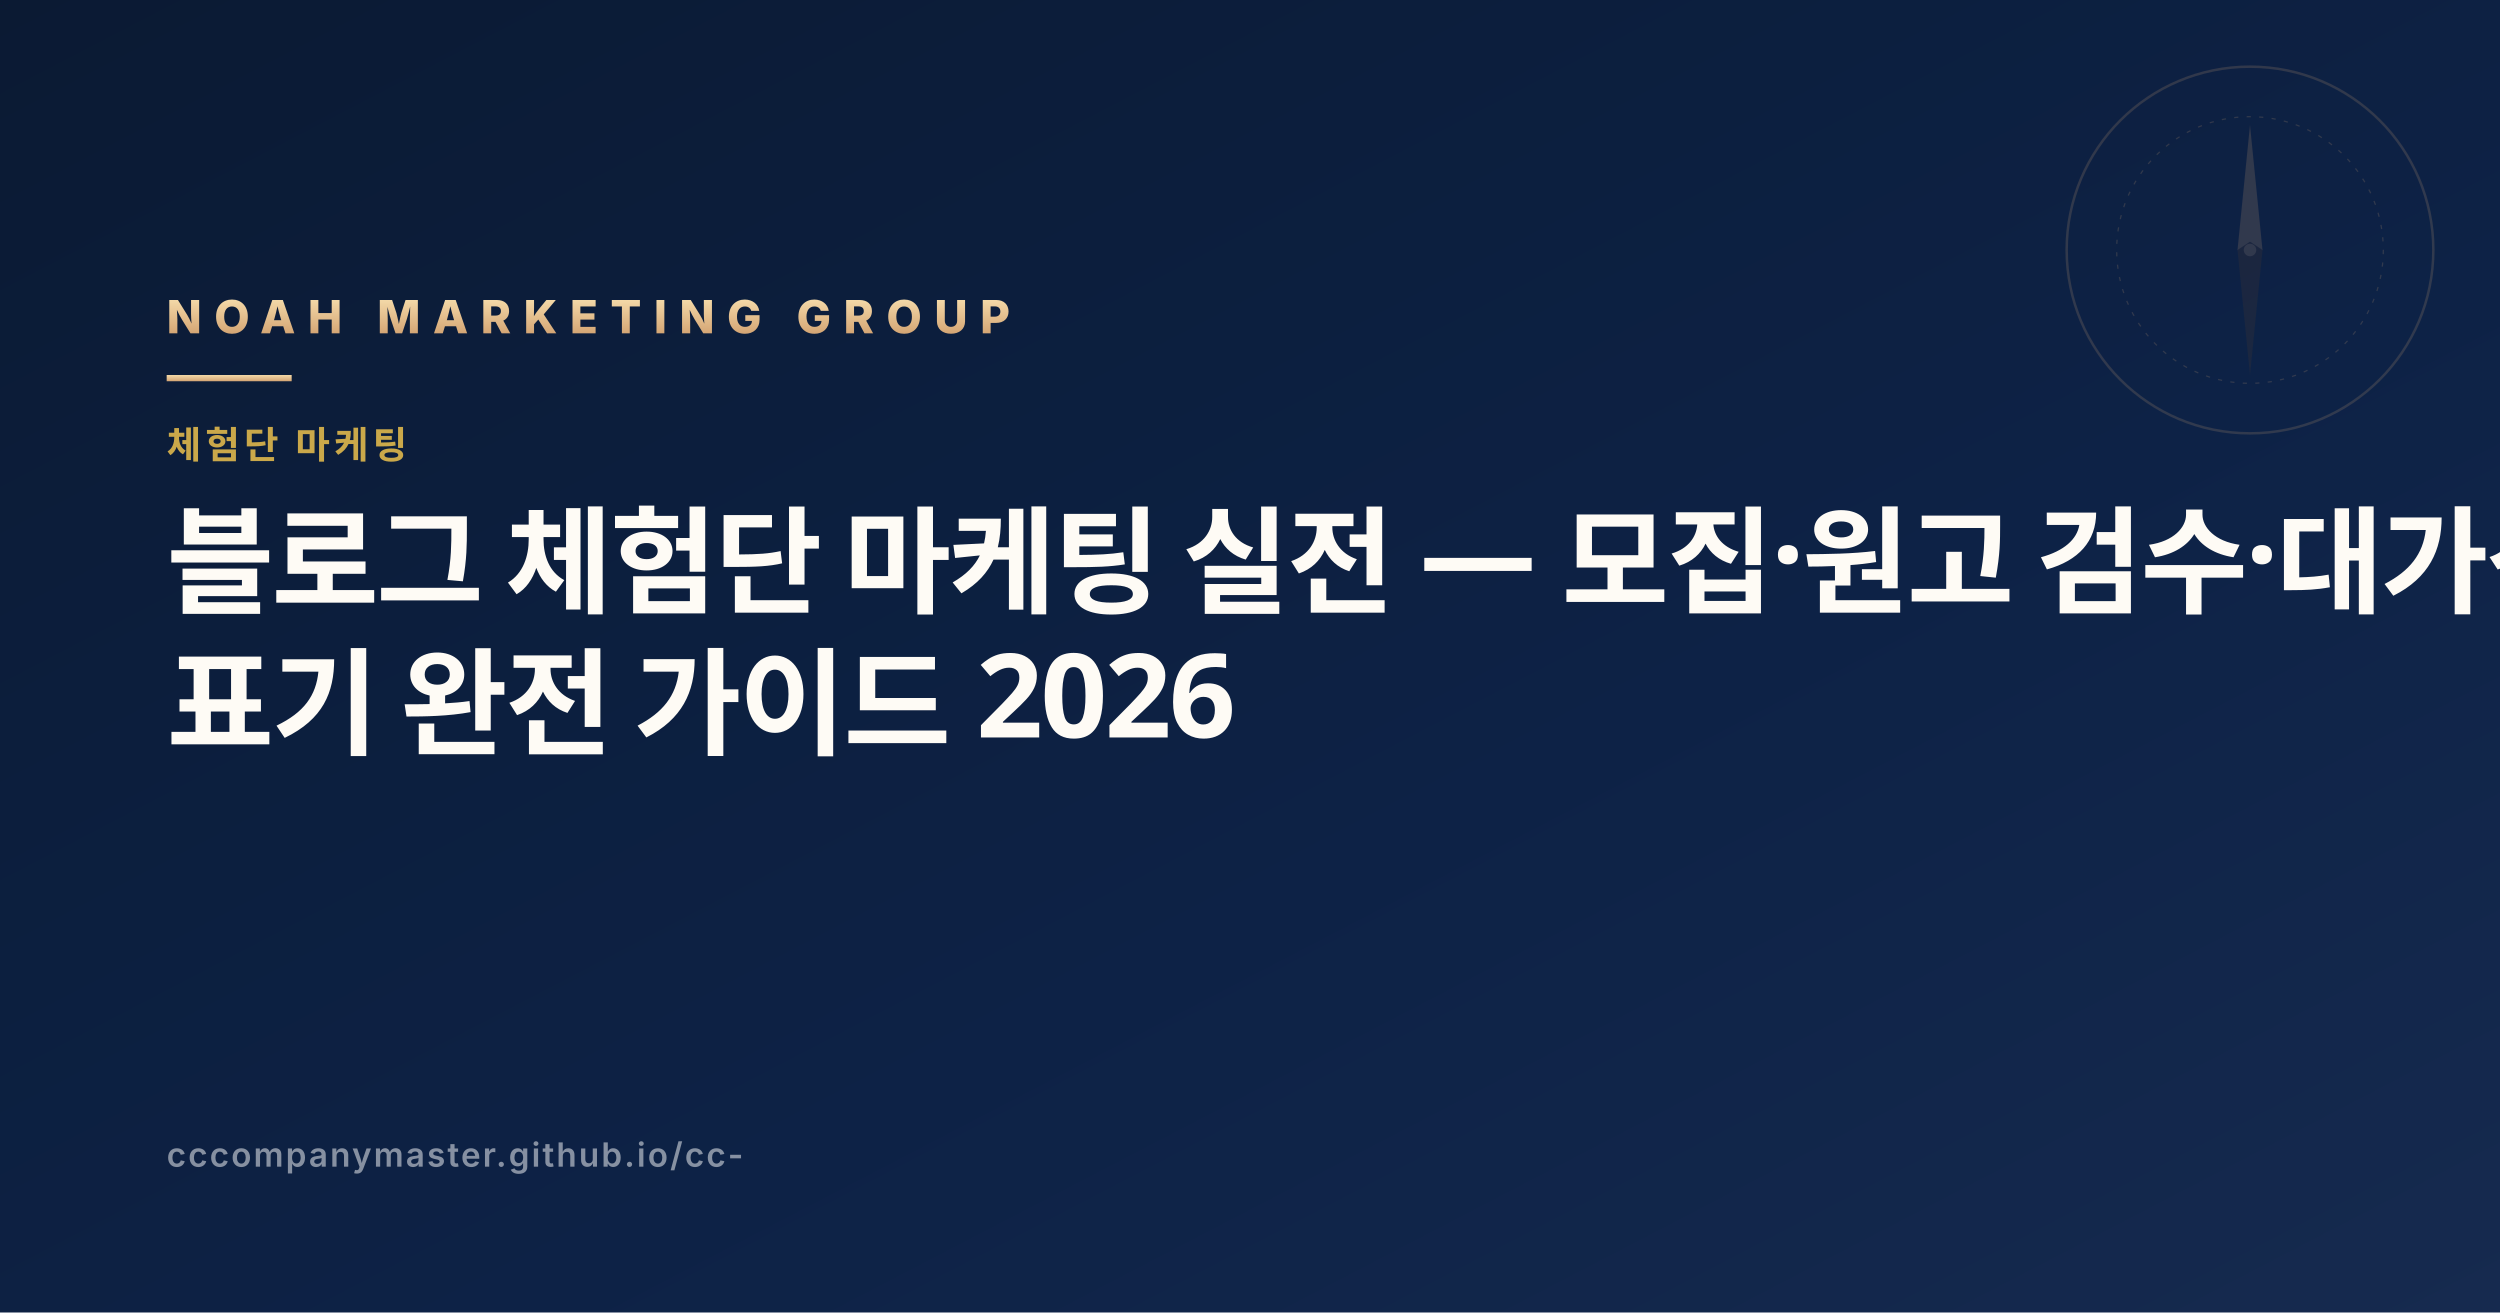
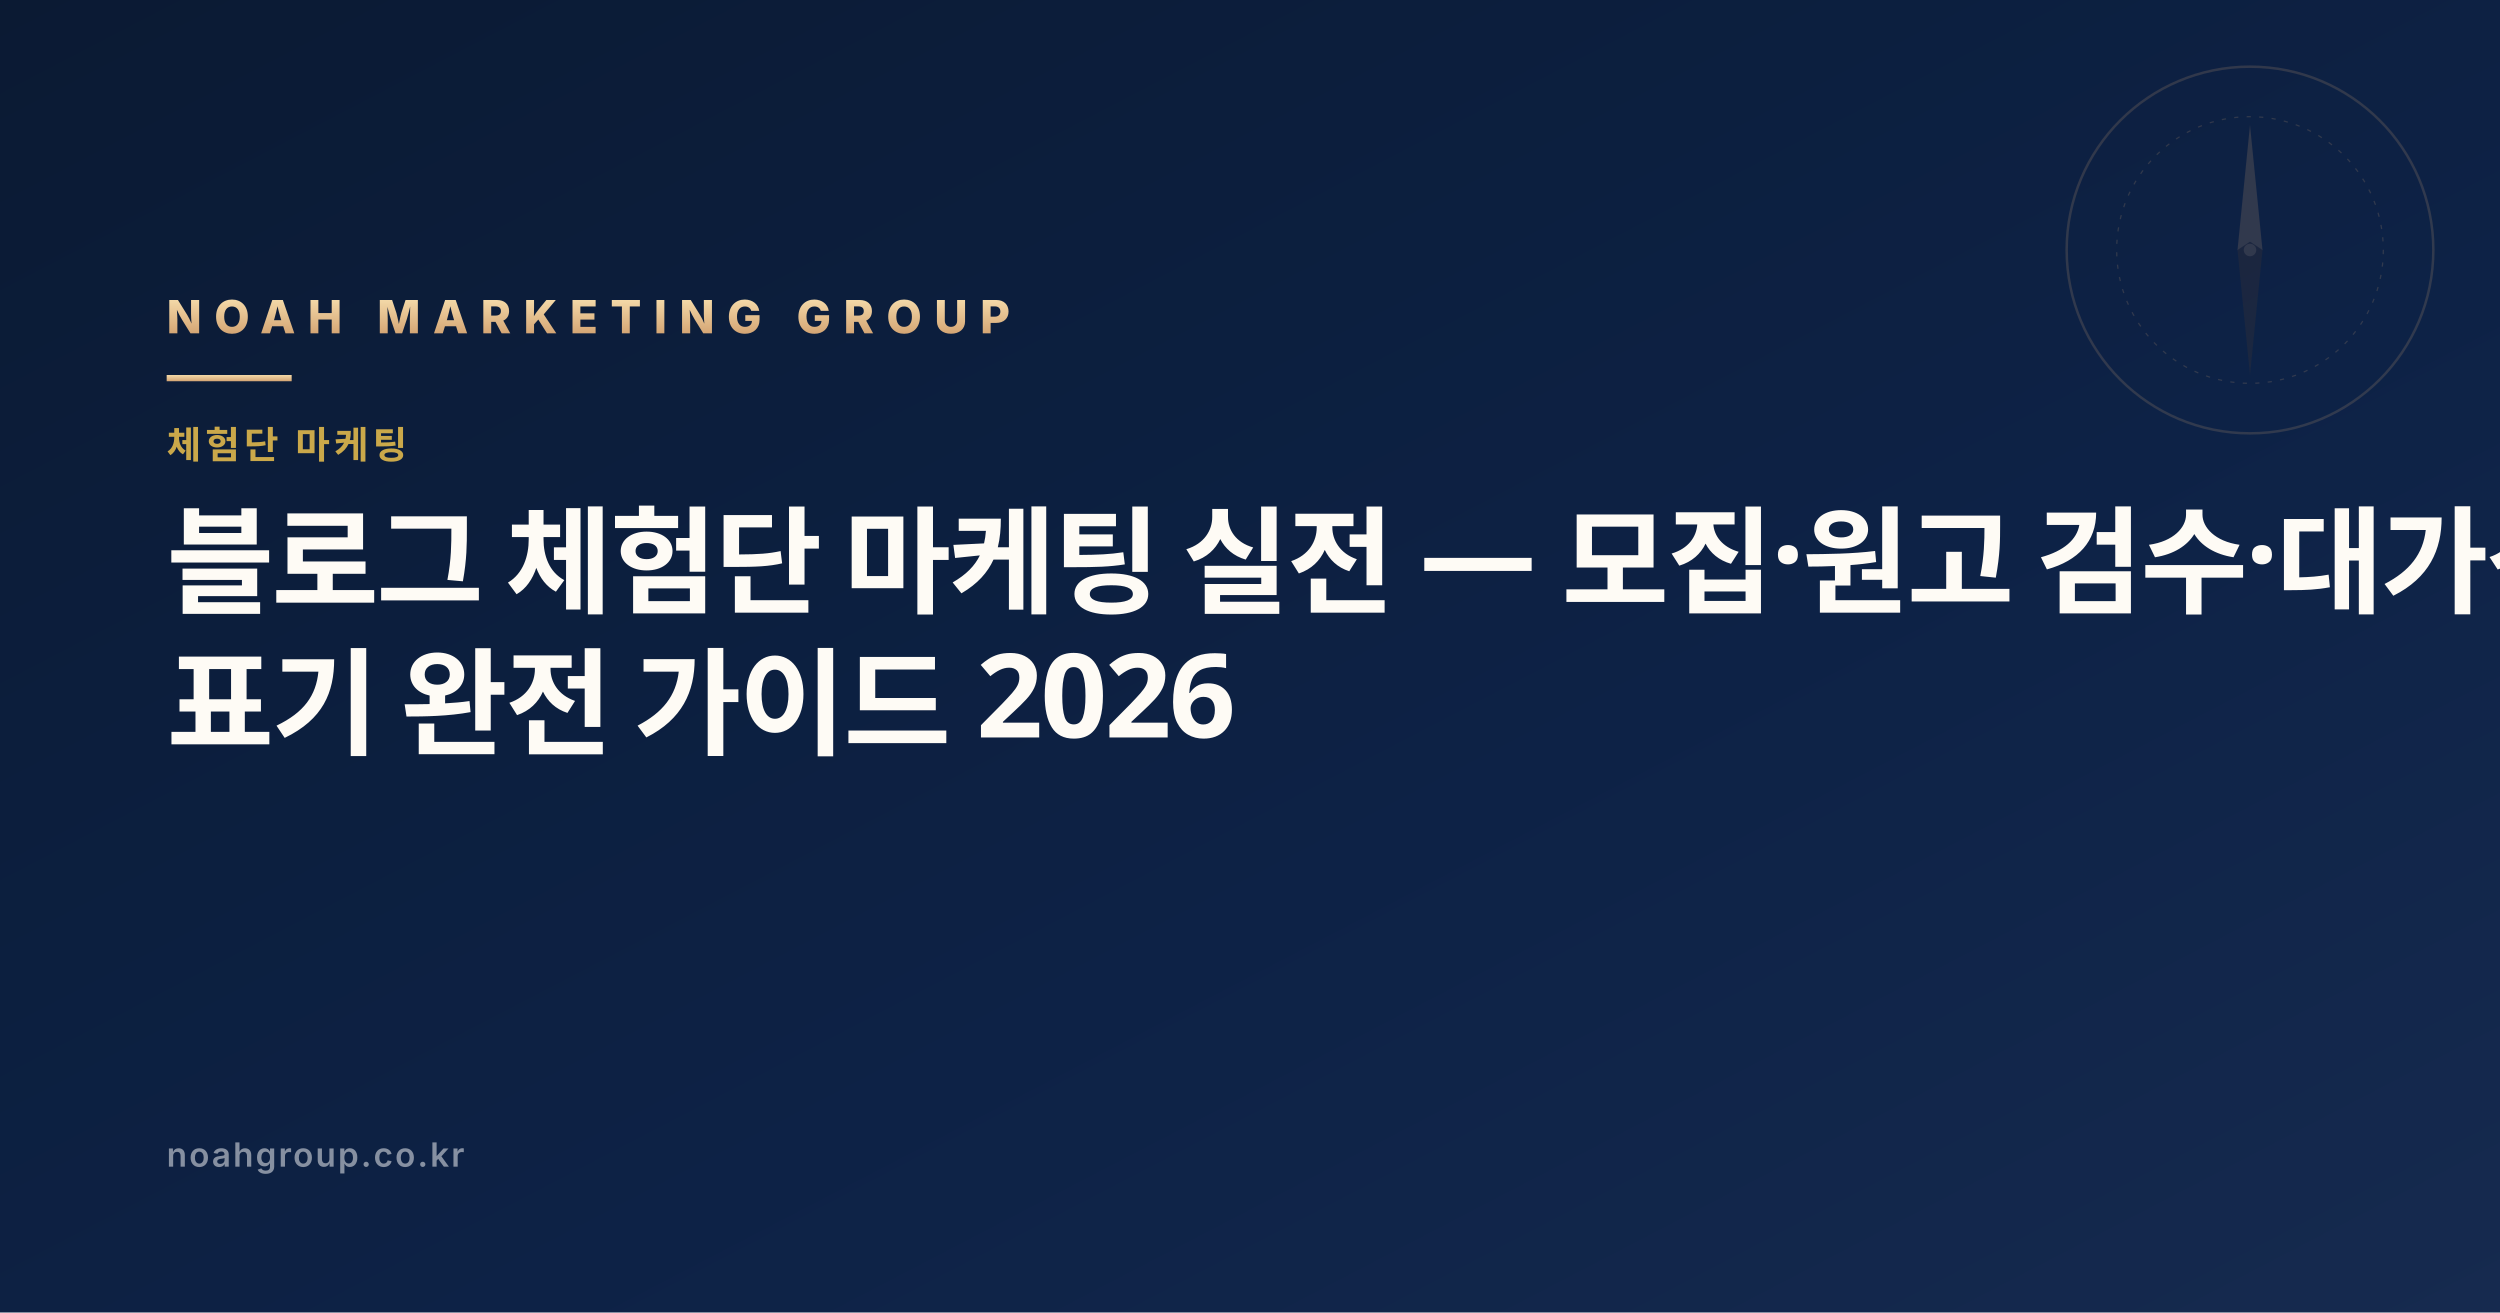
<svg xmlns="http://www.w3.org/2000/svg" viewBox="0 0 1200 630">
  <defs>
    <linearGradient id="bg" x1="0" y1="0" x2="1" y2="1">
      <stop offset="0%" stop-color="#0B1A33" />
      <stop offset="60%" stop-color="#0d2246" />
      <stop offset="100%" stop-color="#162a4f" />
    </linearGradient>
    <linearGradient id="gold" x1="0" y1="0" x2="0" y2="1">
      <stop offset="0%" stop-color="#f4d9a8" />
      <stop offset="100%" stop-color="#D4A574" />
    </linearGradient>
  </defs>
  <rect width="1200" height="630" fill="url(#bg)" />
  <g opacity="0.18">
    <circle cx="1080" cy="120" r="88" stroke="#D4A574" stroke-width="1.2" fill="none" />
    <circle cx="1080" cy="120" r="64" stroke="#D4A574" stroke-width="0.6" fill="none" stroke-dasharray="2 4" />
    <path d="M1080 60 L1086 120 L1080 124 L1074 120 Z" fill="#D4A574" />
    <path d="M1080 180 L1074 120 L1080 116 L1086 120 Z" fill="#5a3f27" />
    <circle cx="1080" cy="120" r="3" fill="#D4A574" />
  </g>
  <text x="80" y="160" font-family="'Inter',sans-serif" font-weight="800" font-size="22" fill="url(#gold)" letter-spacing="6">NOAH MARKETING GROUP</text>
  <rect x="80" y="180" width="60" height="3" fill="url(#gold)" />
  <text x="80" y="220" font-family="'Inter',sans-serif" font-weight="700" font-size="18" fill="#caa84a" letter-spacing="2">체험단 마케팅</text>
  <text x="80" y="290" font-family="'Pretendard',sans-serif" font-weight="800" font-size="56" fill="#fefbf5" letter-spacing="-1.2">블로그 체험단 마케팅 실전 — 모집·원고 검수·대가성</text>
  <text x="80" y="358" font-family="'Pretendard',sans-serif" font-weight="800" font-size="56" fill="#fefbf5" letter-spacing="-1.2">표기 완전 가이드 2026</text>
-   <text x="80" y="560" font-family="'Inter',sans-serif" font-weight="600" font-size="16" fill="rgba(255,255,255,0.5)" letter-spacing="1">cccompanymaster.github.io/cc-</text>
+   <text x="80" y="560" font-family="'Inter',sans-serif" font-weight="600" font-size="16" fill="rgba(255,255,255,0.5)" letter-spacing="1">noahgroup.co.kr</text>
</svg>
